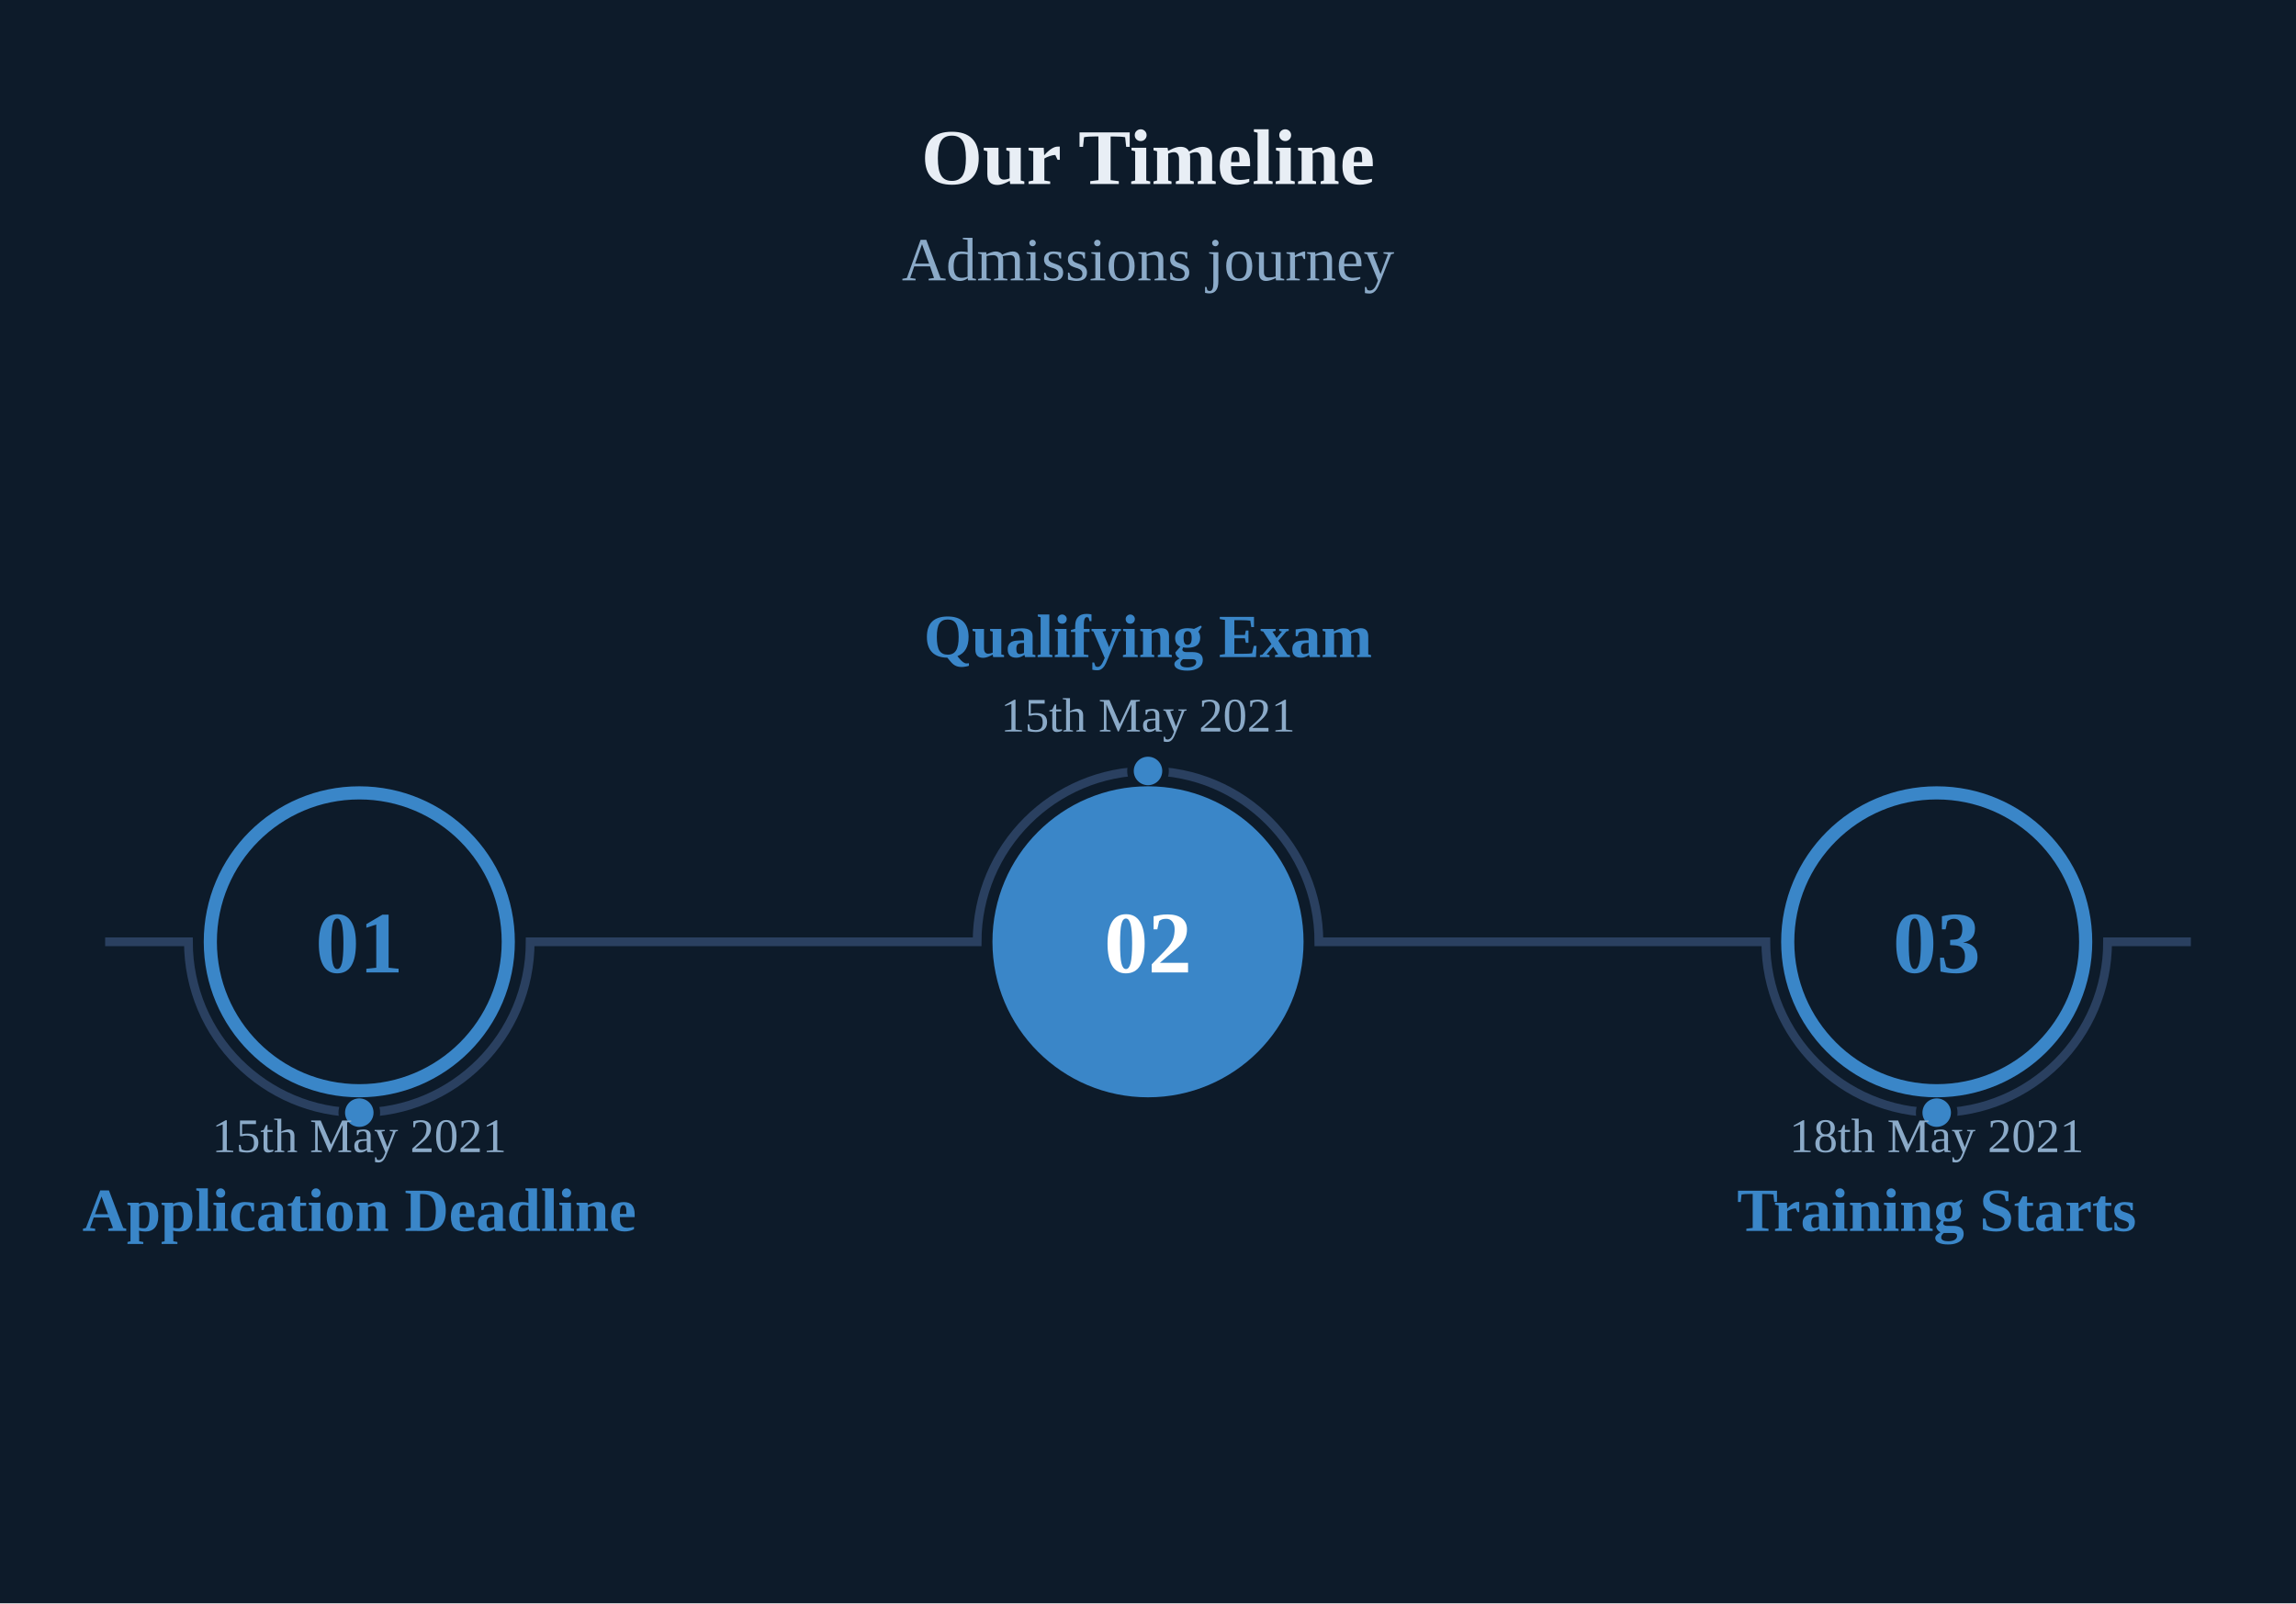
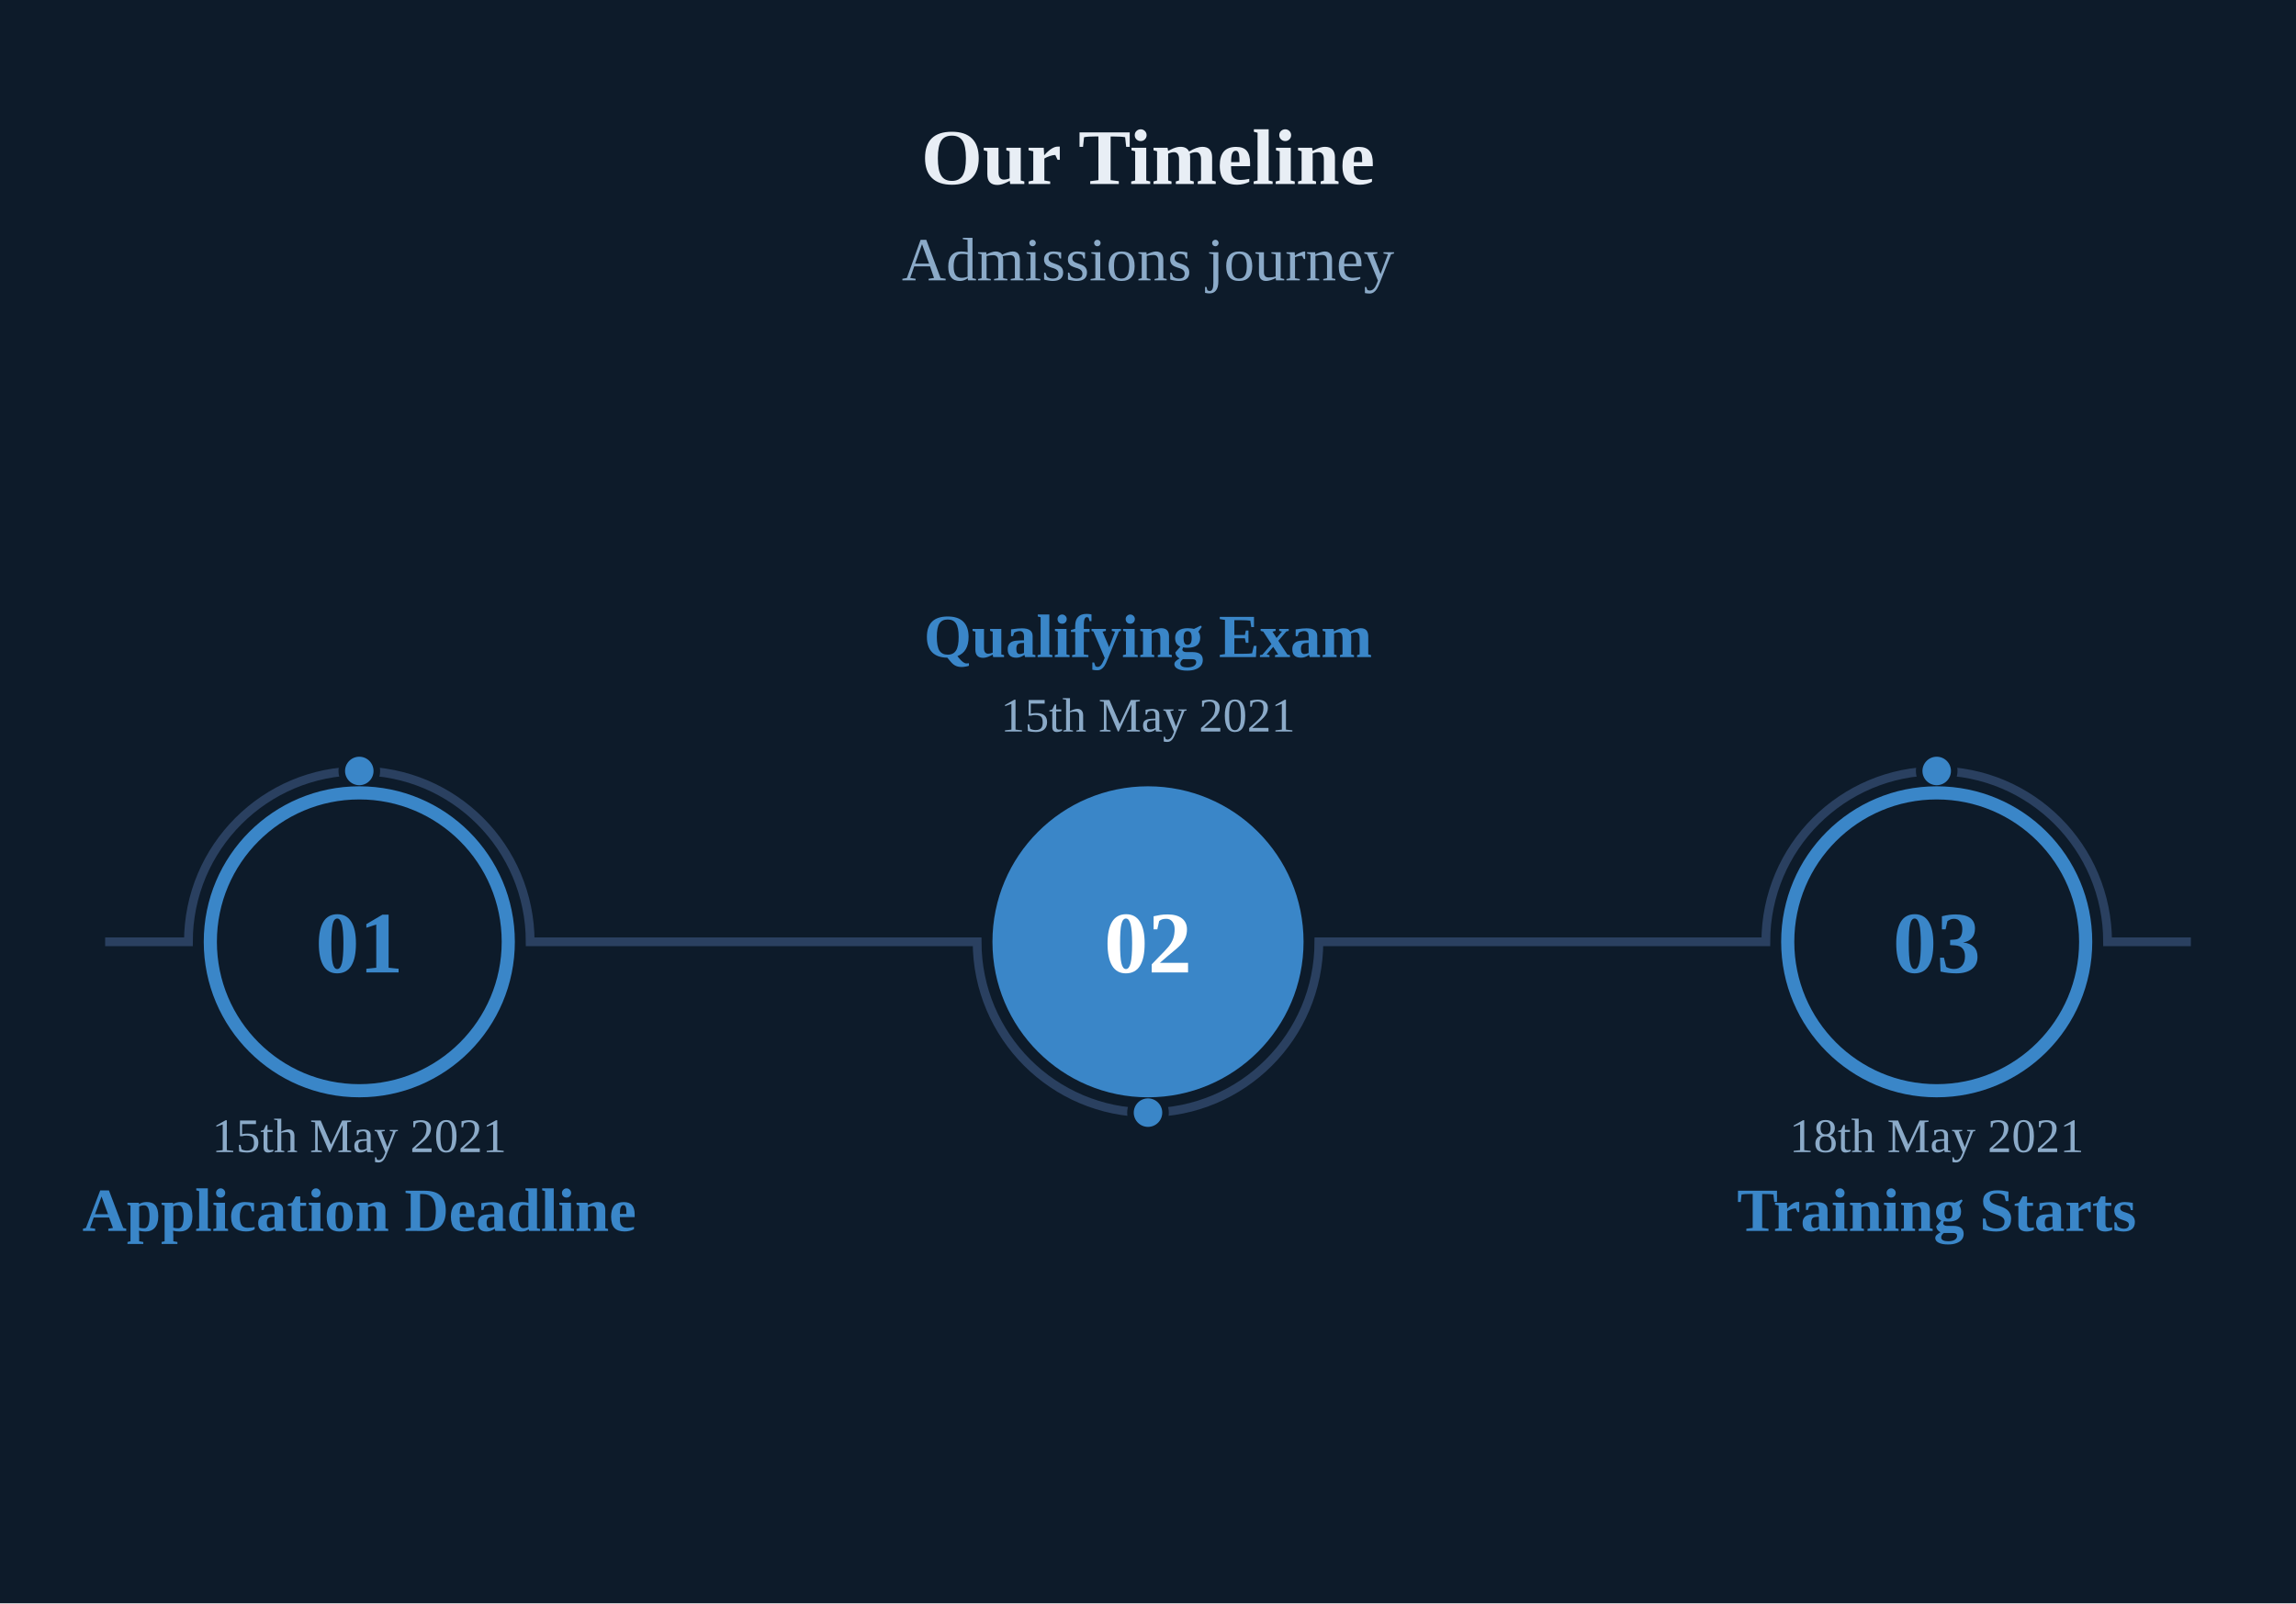
<svg xmlns="http://www.w3.org/2000/svg" viewBox="0 0 524 366" width="524" height="366">
  <rect width="100%" height="100%" fill="#0D1B2A" />
  <text x="262" y="42" font-size="18" font-family="Georgia, &quot;Times New Roman&quot;, serif" fill="#E8EEF5" text-anchor="middle" font-weight="bold">Our Timeline</text>
  <text x="262" y="64" font-size="14" font-family="Georgia, &quot;Times New Roman&quot;, serif" fill="#8BAAC8" text-anchor="middle">Admissions journey</text>
-   <path d="M 24 215 L 43 215 A 39 39 0 0 0 121 215 L 223 215 A 39 39 0 0 1 301 215 L 403 215 A 39 39 0 0 0 481 215 L 500 215" stroke="#2A4060" stroke-width="2" fill="none" />
-   <circle cx="82" cy="254" r="4" fill="#3A86C8" stroke="#0D1B2A" stroke-width="1.5" />
-   <circle cx="262" cy="176" r="4" fill="#3A86C8" stroke="#0D1B2A" stroke-width="1.5" />
-   <circle cx="442" cy="254" r="4" fill="#3A86C8" stroke="#0D1B2A" stroke-width="1.5" />
+   <path d="M 24 215 L 43 215 A 39 39 0 0 1 121 215 L 223 215 A 39 39 0 0 0 301 215 L 403 215 A 39 39 0 0 1 481 215 L 500 215" stroke="#2A4060" stroke-width="2" fill="none" />
+   <circle cx="82" cy="176" r="4" fill="#3A86C8" stroke="#0D1B2A" stroke-width="1.5" />
+   <circle cx="262" cy="254" r="4" fill="#3A86C8" stroke="#0D1B2A" stroke-width="1.5" />
+   <circle cx="442" cy="176" r="4" fill="#3A86C8" stroke="#0D1B2A" stroke-width="1.5" />
  <circle cx="82" cy="215" r="34" fill="#0D1B2A" stroke="#3A86C8" stroke-width="3" />
  <text x="82" y="222" font-size="20" font-family="Georgia, &quot;Times New Roman&quot;, serif" fill="#3A86C8" text-anchor="middle" font-weight="bold">01</text>
  <text x="82" y="263" font-size="11" font-family="Georgia, &quot;Times New Roman&quot;, serif" fill="#8BAAC8" text-anchor="middle">15th May 2021</text>
  <text x="82" y="281" font-size="14" font-family="Georgia, &quot;Times New Roman&quot;, serif" fill="#3A86C8" text-anchor="middle" font-weight="bold">Application Deadline</text>
  <circle cx="262" cy="215" r="34" fill="#3A86C8" stroke="#3A86C8" stroke-width="3" />
  <text x="262" y="222" font-size="20" font-family="Georgia, &quot;Times New Roman&quot;, serif" fill="#FFFFFF" text-anchor="middle" font-weight="bold">02</text>
  <text x="262" y="167" font-size="11" font-family="Georgia, &quot;Times New Roman&quot;, serif" fill="#8BAAC8" text-anchor="middle">15th May 2021</text>
  <text x="262" y="150" font-size="14" font-family="Georgia, &quot;Times New Roman&quot;, serif" fill="#3A86C8" text-anchor="middle" font-weight="bold">Qualifying Exam</text>
  <circle cx="442" cy="215" r="34" fill="#0D1B2A" stroke="#3A86C8" stroke-width="3" />
  <text x="442" y="222" font-size="20" font-family="Georgia, &quot;Times New Roman&quot;, serif" fill="#3A86C8" text-anchor="middle" font-weight="bold">03</text>
  <text x="442" y="263" font-size="11" font-family="Georgia, &quot;Times New Roman&quot;, serif" fill="#8BAAC8" text-anchor="middle">18th May 2021</text>
  <text x="442" y="281" font-size="14" font-family="Georgia, &quot;Times New Roman&quot;, serif" fill="#3A86C8" text-anchor="middle" font-weight="bold">Training Starts</text>
</svg>
